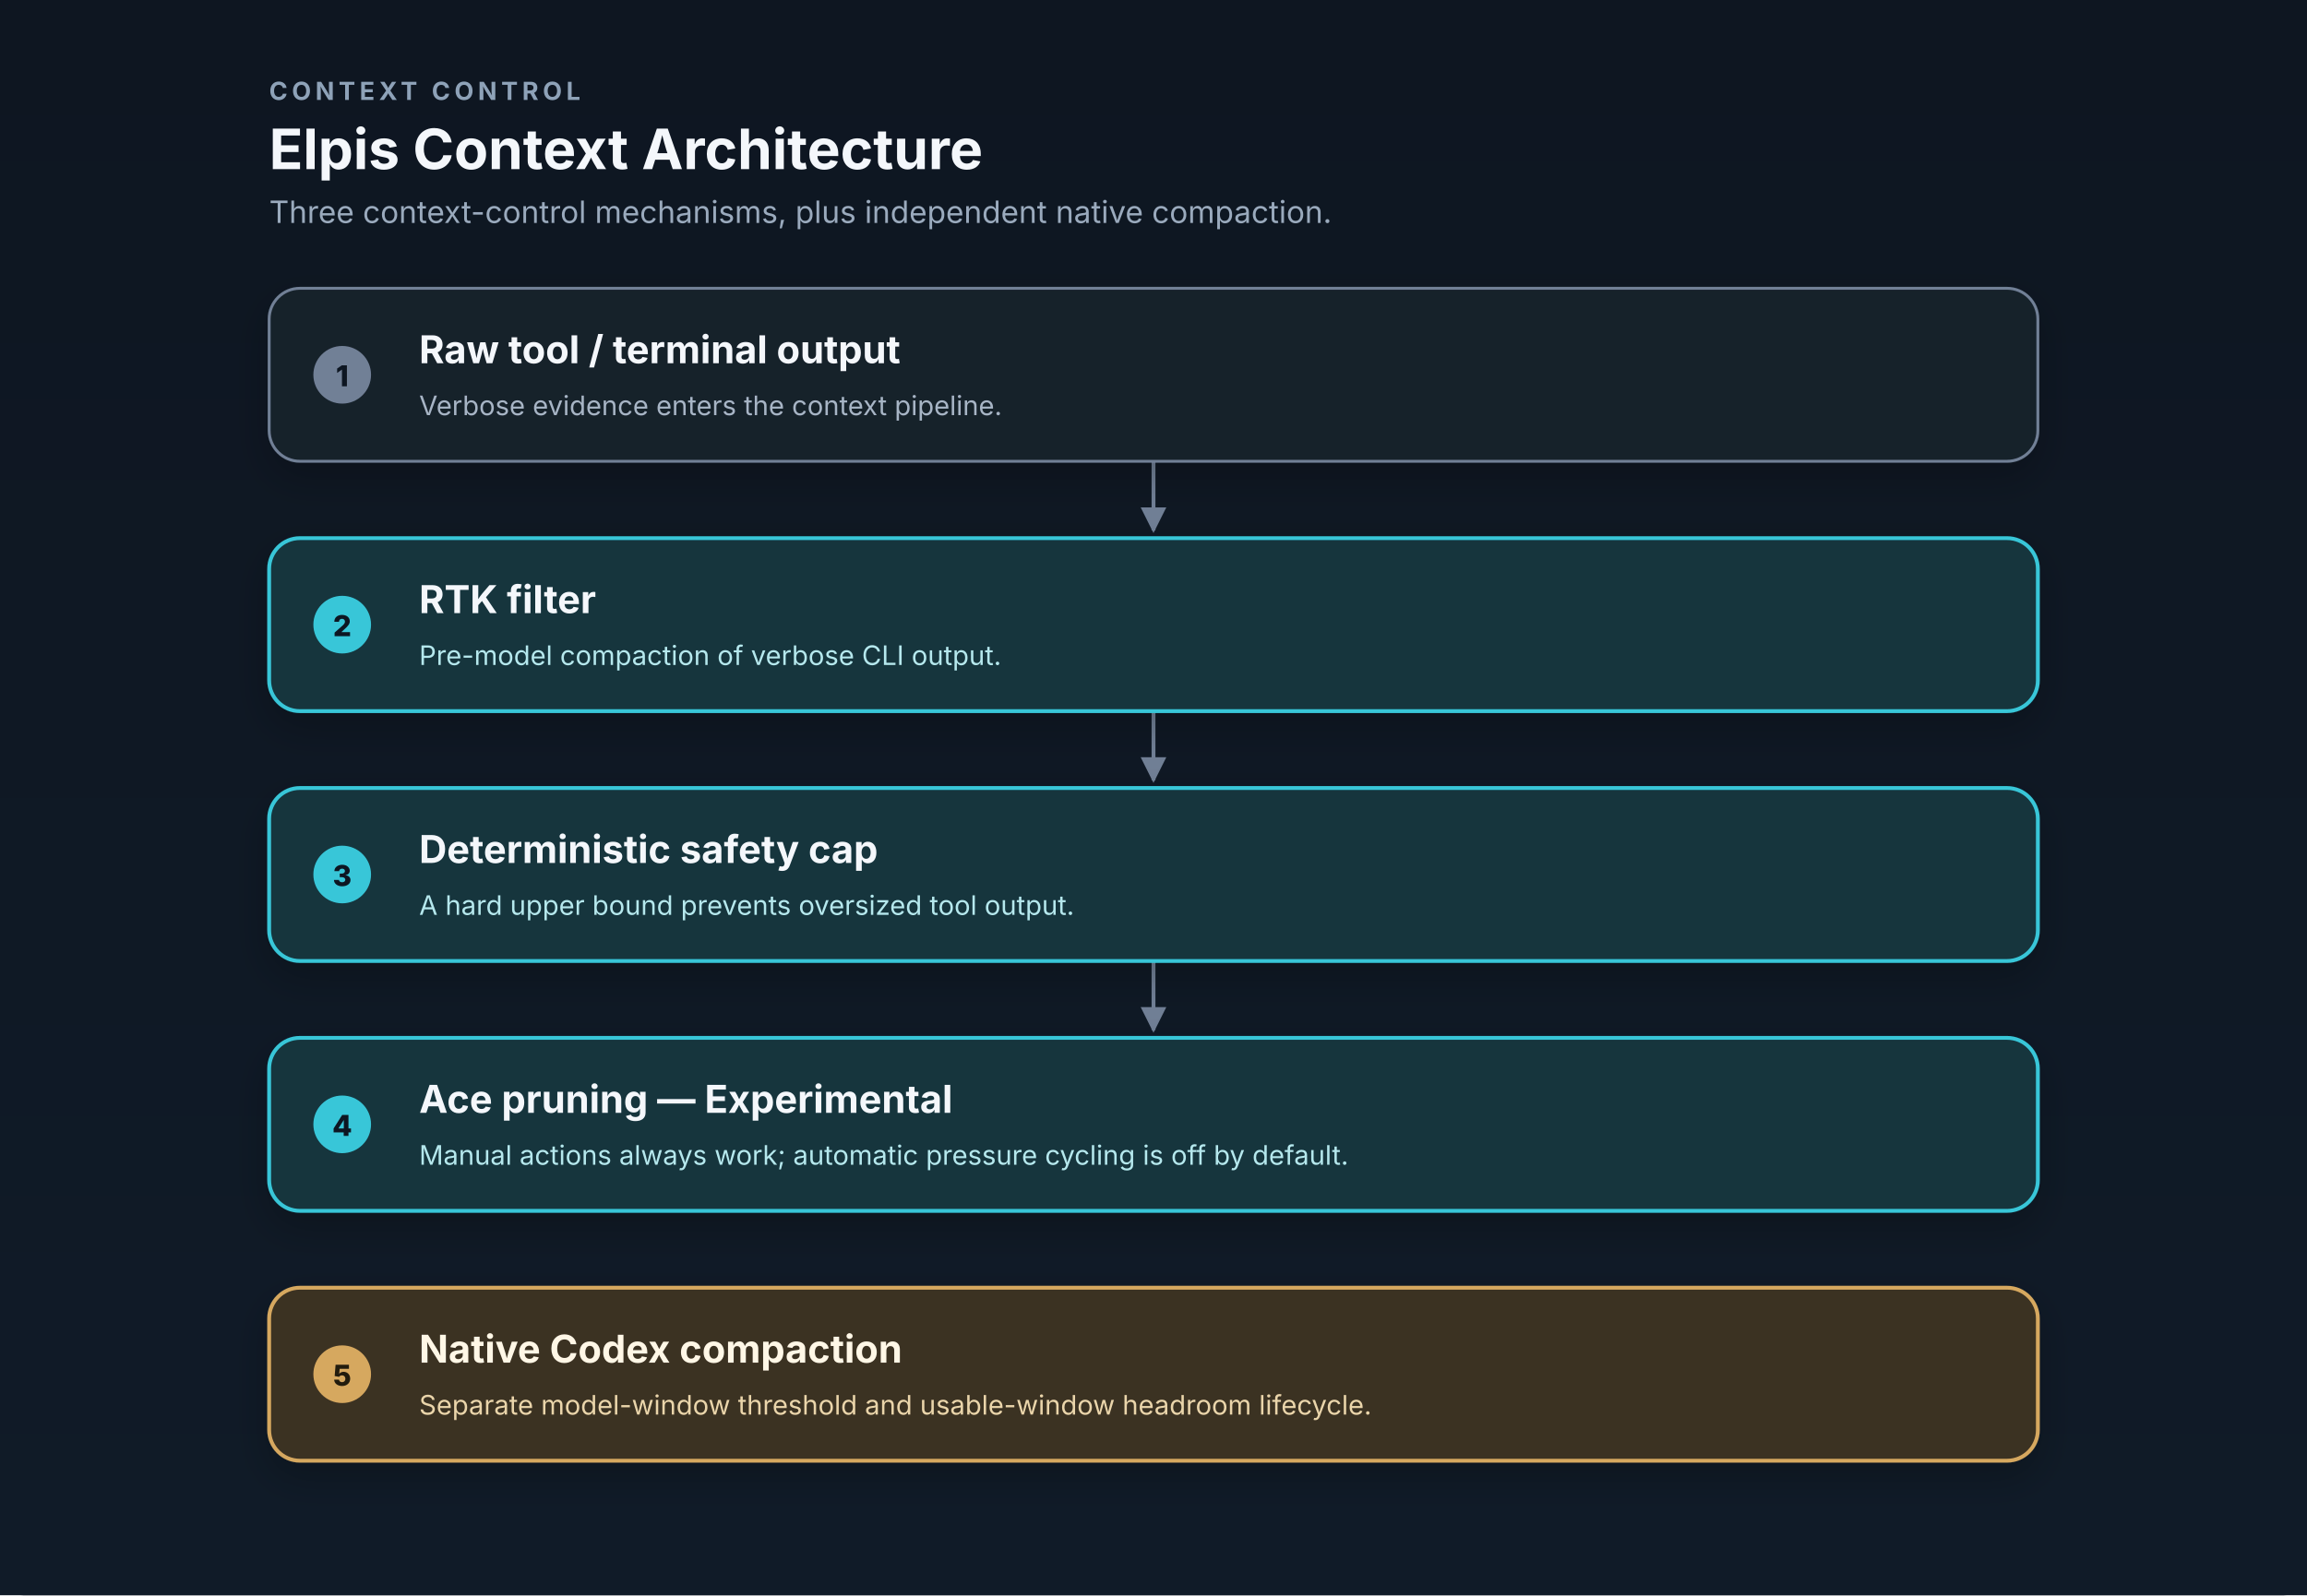
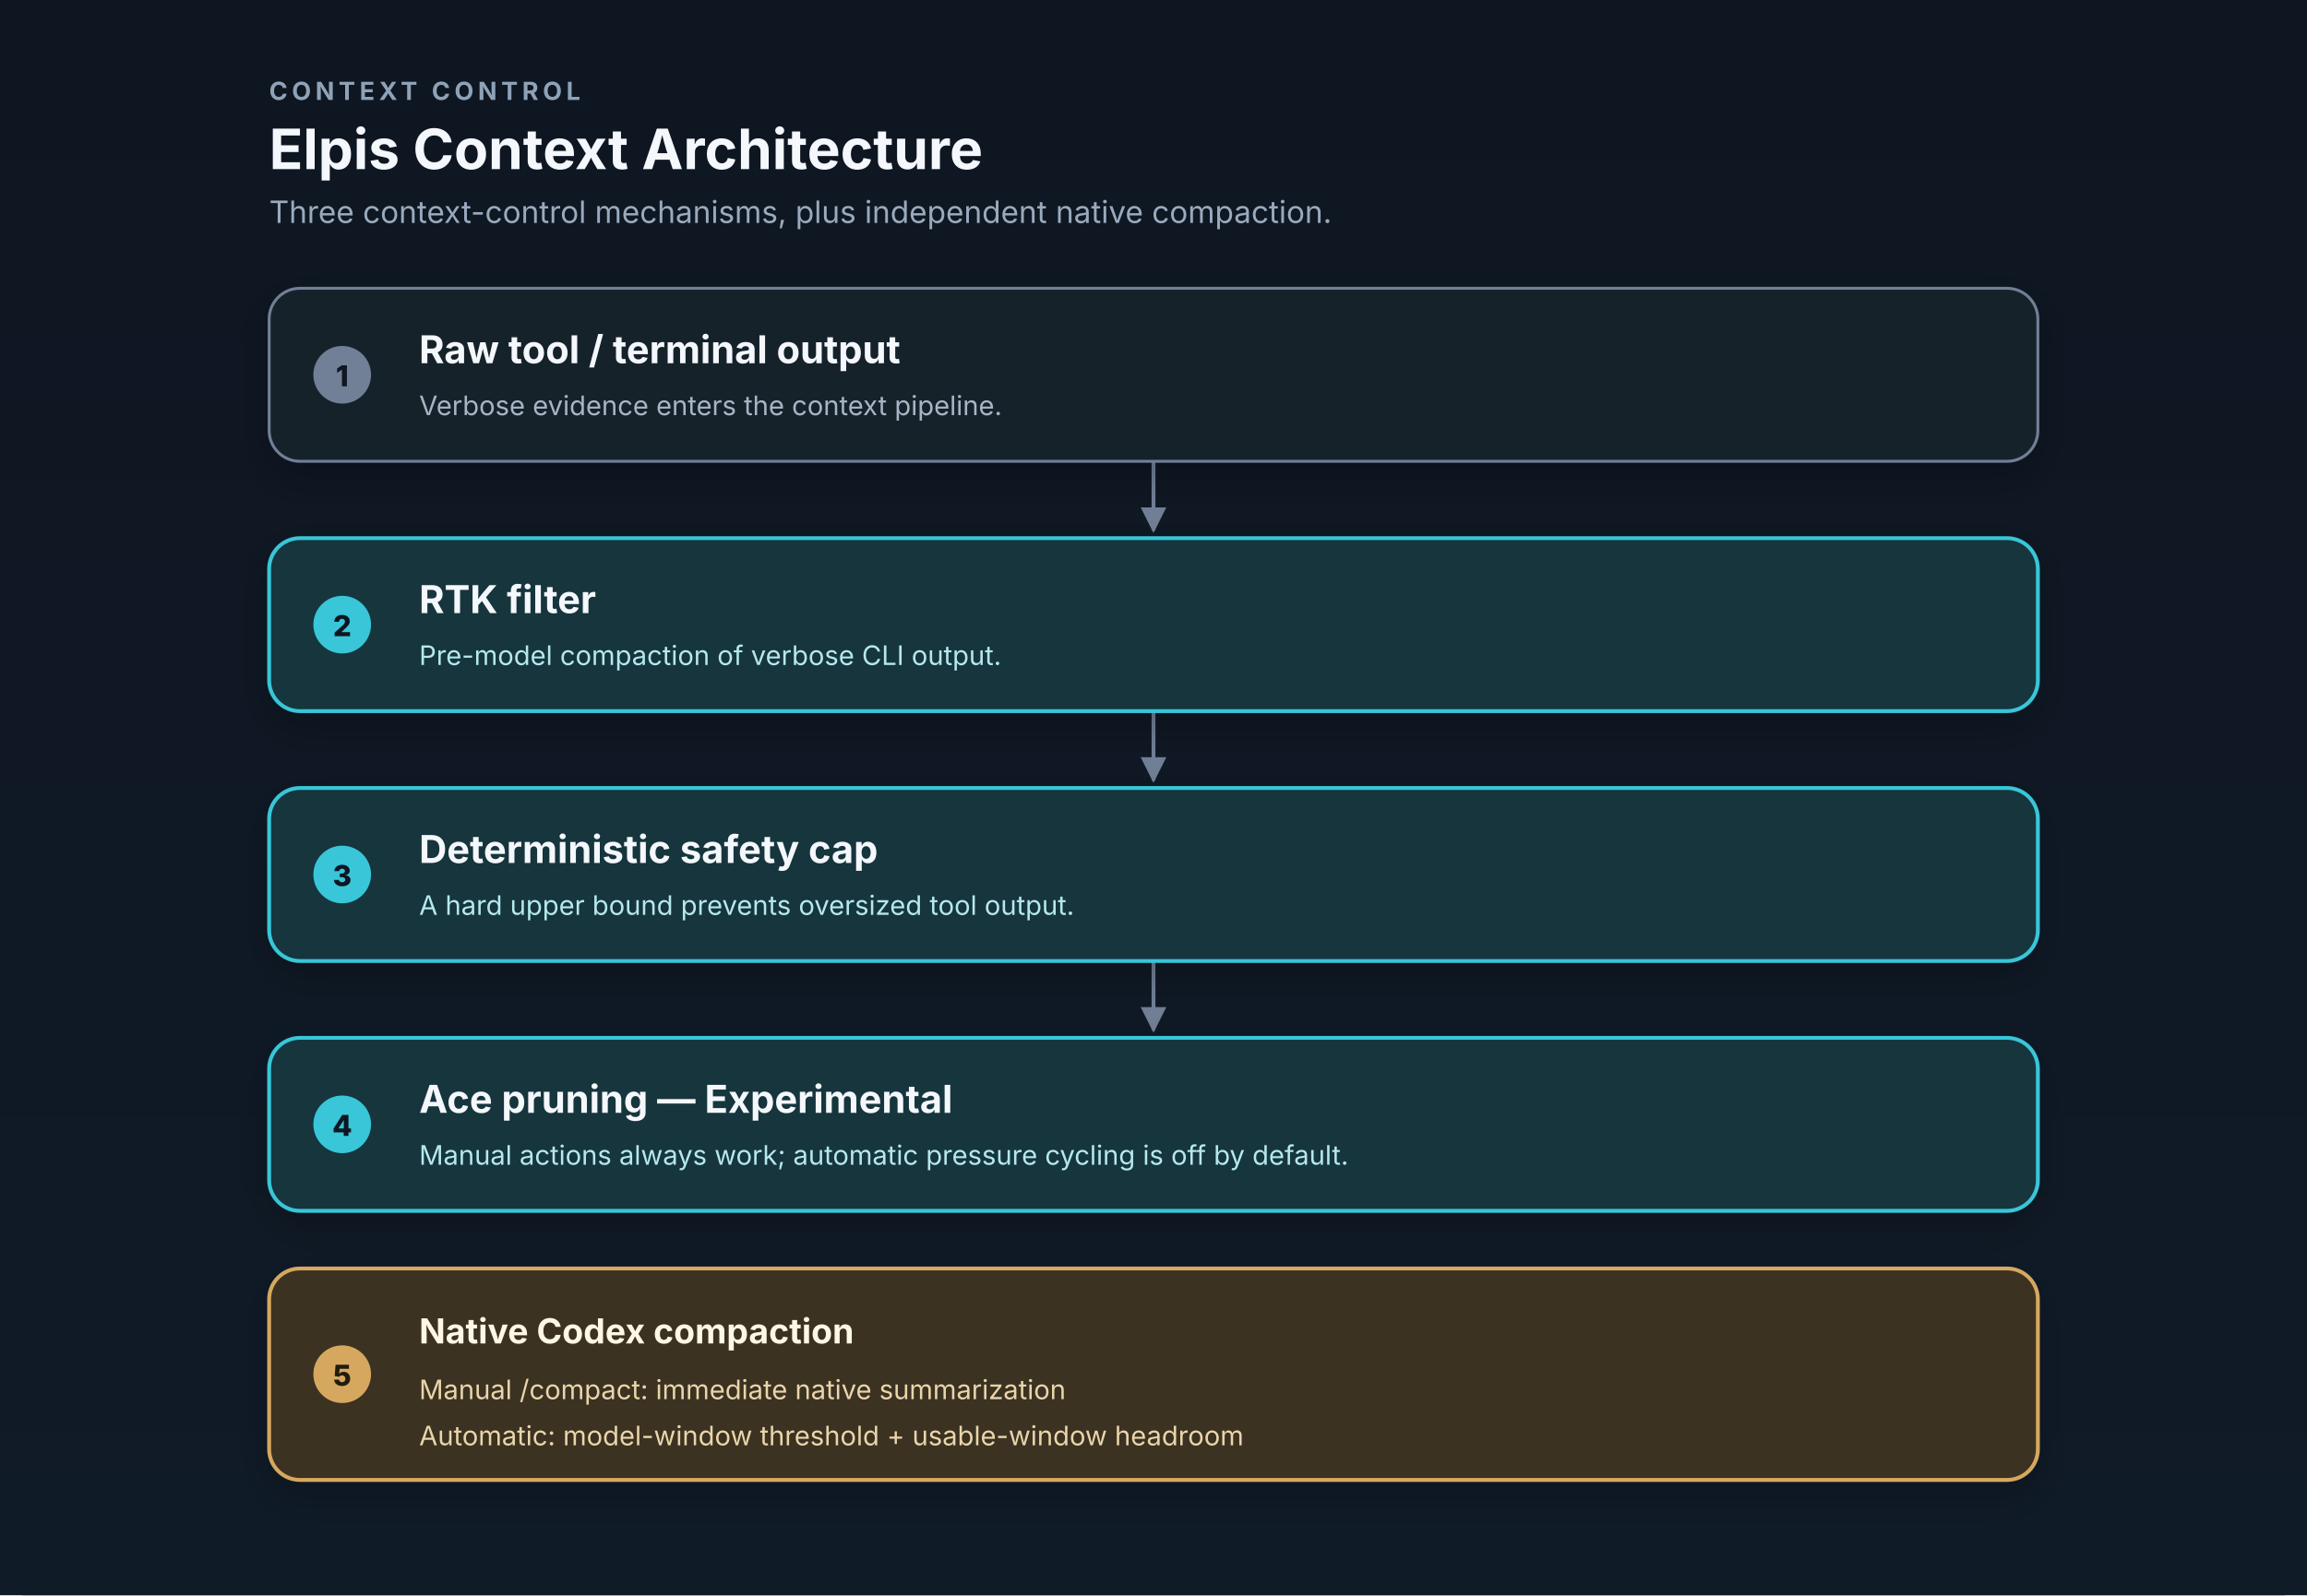
<svg xmlns="http://www.w3.org/2000/svg" width="1200" height="830" viewBox="0 0 1200 830" role="img" aria-labelledby="title desc">
  <rect x="0" y="0" width="1200" height="830" fill="#0d1117" rx="12" />
  <defs>
    <linearGradient id="bg" x1="0" y1="0" x2="0" y2="1">
      <stop offset="0" stop-color="#0e1621" />
      <stop offset="1" stop-color="#101b28" />
    </linearGradient>
    <filter id="shadow" x="-20%" y="-20%" width="140%" height="150%">
      <feDropShadow dx="0" dy="8" stdDeviation="10" flood-color="#000000" flood-opacity="0.22" />
    </filter>
    <marker id="arrow" viewBox="0 0 12 12" refX="10" refY="6" markerWidth="8" markerHeight="8" orient="auto-start-reverse">
      <path d="M 1 1 L 11 6 L 1 11 z" fill="#718096" />
    </marker>
  </defs>
  <rect width="1200" height="830" fill="url(#bg)" />
  <text x="140" y="52" fill="#8ea2b8" font-family="Inter, ui-sans-serif, system-ui, sans-serif" font-size="13" font-weight="700" letter-spacing="2.2">CONTEXT CONTROL</text>
  <text x="140" y="88" fill="#f4f7fb" font-family="Inter, ui-sans-serif, system-ui, sans-serif" font-size="29" font-weight="700">Elpis Context Architecture</text>
  <text x="140" y="116" fill="#9aaabd" font-family="Inter, ui-sans-serif, system-ui, sans-serif" font-size="16">Three context-control mechanisms, plus independent native compaction.</text>
  <g stroke="#718096" stroke-width="2" marker-end="url(#arrow)">
    <line x1="600" y1="240" x2="600" y2="276" />
    <line x1="600" y1="370" x2="600" y2="406" />
    <line x1="600" y1="500" x2="600" y2="536" />
  </g>
  <g filter="url(#shadow)" font-family="Inter, ui-sans-serif, system-ui, sans-serif">
    <rect x="140" y="150" width="920" height="90" rx="16" fill="#17212b" stroke="#718096" stroke-width="1.5" />
    <circle cx="178" cy="195" r="15" fill="#718096" />
    <text x="178" y="201" fill="#0e1621" font-size="15" font-weight="800" text-anchor="middle">1</text>
    <text x="218" y="189" fill="#f4f7fb" font-size="20" font-weight="700">Raw tool / terminal output</text>
    <text x="218" y="216" fill="#a7b5c5" font-size="14">Verbose evidence enters the context pipeline.</text>
    <rect x="140" y="280" width="920" height="90" rx="16" fill="#15343d" stroke="#39c6d8" stroke-width="2" />
    <circle cx="178" cy="325" r="15" fill="#39c6d8" />
    <text x="178" y="331" fill="#0e1621" font-size="15" font-weight="800" text-anchor="middle">2</text>
    <text x="218" y="319" fill="#f4f7fb" font-size="20" font-weight="700">RTK filter</text>
    <text x="218" y="346" fill="#b5e8ed" font-size="14">Pre-model compaction of verbose CLI output.</text>
    <rect x="140" y="410" width="920" height="90" rx="16" fill="#15343d" stroke="#39c6d8" stroke-width="2" />
    <circle cx="178" cy="455" r="15" fill="#39c6d8" />
    <text x="178" y="461" fill="#0e1621" font-size="15" font-weight="800" text-anchor="middle">3</text>
    <text x="218" y="449" fill="#f4f7fb" font-size="20" font-weight="700">Deterministic safety cap</text>
    <text x="218" y="476" fill="#b5e8ed" font-size="14">A hard upper bound prevents oversized tool output.</text>
    <rect x="140" y="540" width="920" height="90" rx="16" fill="#15343d" stroke="#39c6d8" stroke-width="2" />
    <circle cx="178" cy="585" r="15" fill="#39c6d8" />
    <text x="178" y="591" fill="#0e1621" font-size="15" font-weight="800" text-anchor="middle">4</text>
    <text x="218" y="579" fill="#f4f7fb" font-size="20" font-weight="700">Ace pruning — Experimental</text>
    <text x="218" y="606" fill="#b5e8ed" font-size="14">Manual actions always work; automatic pressure cycling is off by default.</text>
-     <rect x="140" y="670" width="920" height="90" rx="16" fill="#3a3022" stroke="#d6a85f" stroke-width="2" />
+     <rect x="140" y="660" width="920" height="110" rx="16" fill="#3a3022" stroke="#d6a85f" stroke-width="2" />
    <circle cx="178" cy="715" r="15" fill="#d6a85f" />
    <text x="178" y="721" fill="#211a10" font-size="15" font-weight="800" text-anchor="middle">5</text>
-     <text x="218" y="709" fill="#fff7e6" font-size="20" font-weight="700">Native Codex compaction</text>
-     <text x="218" y="736" fill="#ead5aa" font-size="14">Separate model-window threshold and usable-window headroom lifecycle.</text>
+     <text x="218" y="699" fill="#fff7e6" font-size="18" font-weight="700">Native Codex compaction</text>
+     <text x="218" y="728" fill="#ead5aa" font-size="14">Manual /compact: immediate native summarization</text>
+     <text x="218" y="752" fill="#ead5aa" font-size="14">Automatic: model-window threshold + usable-window headroom</text>
  </g>
</svg>
